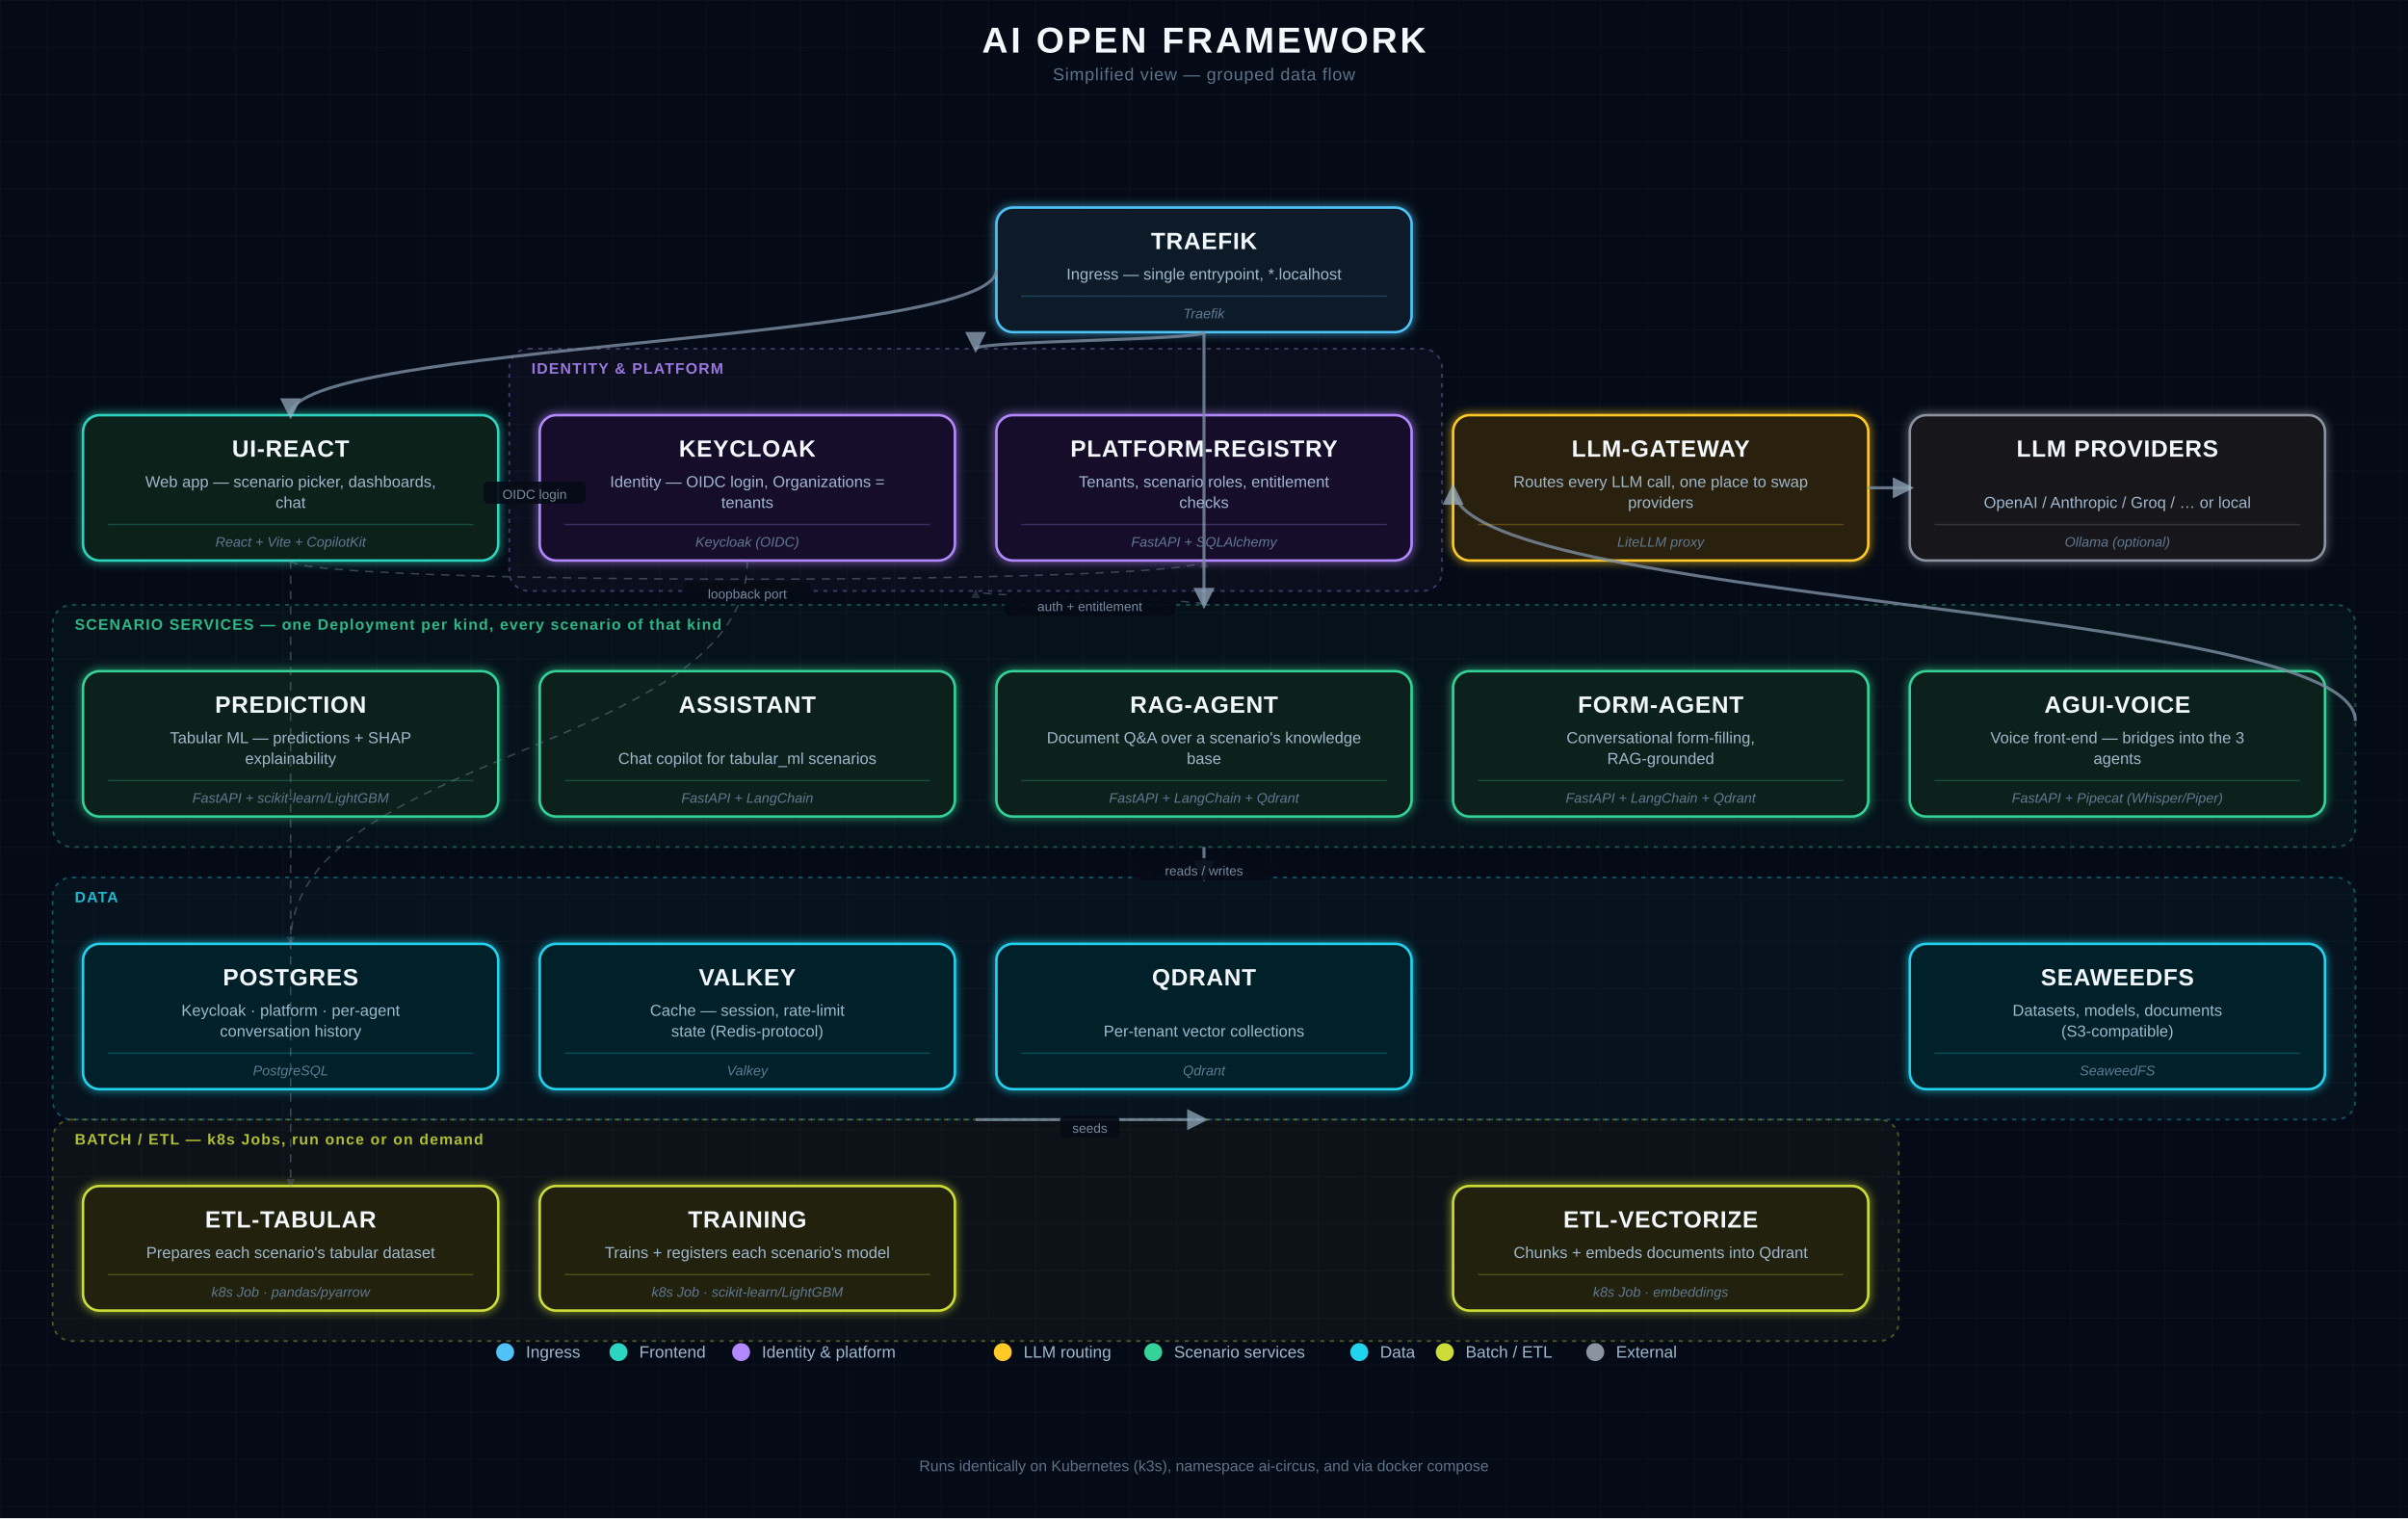
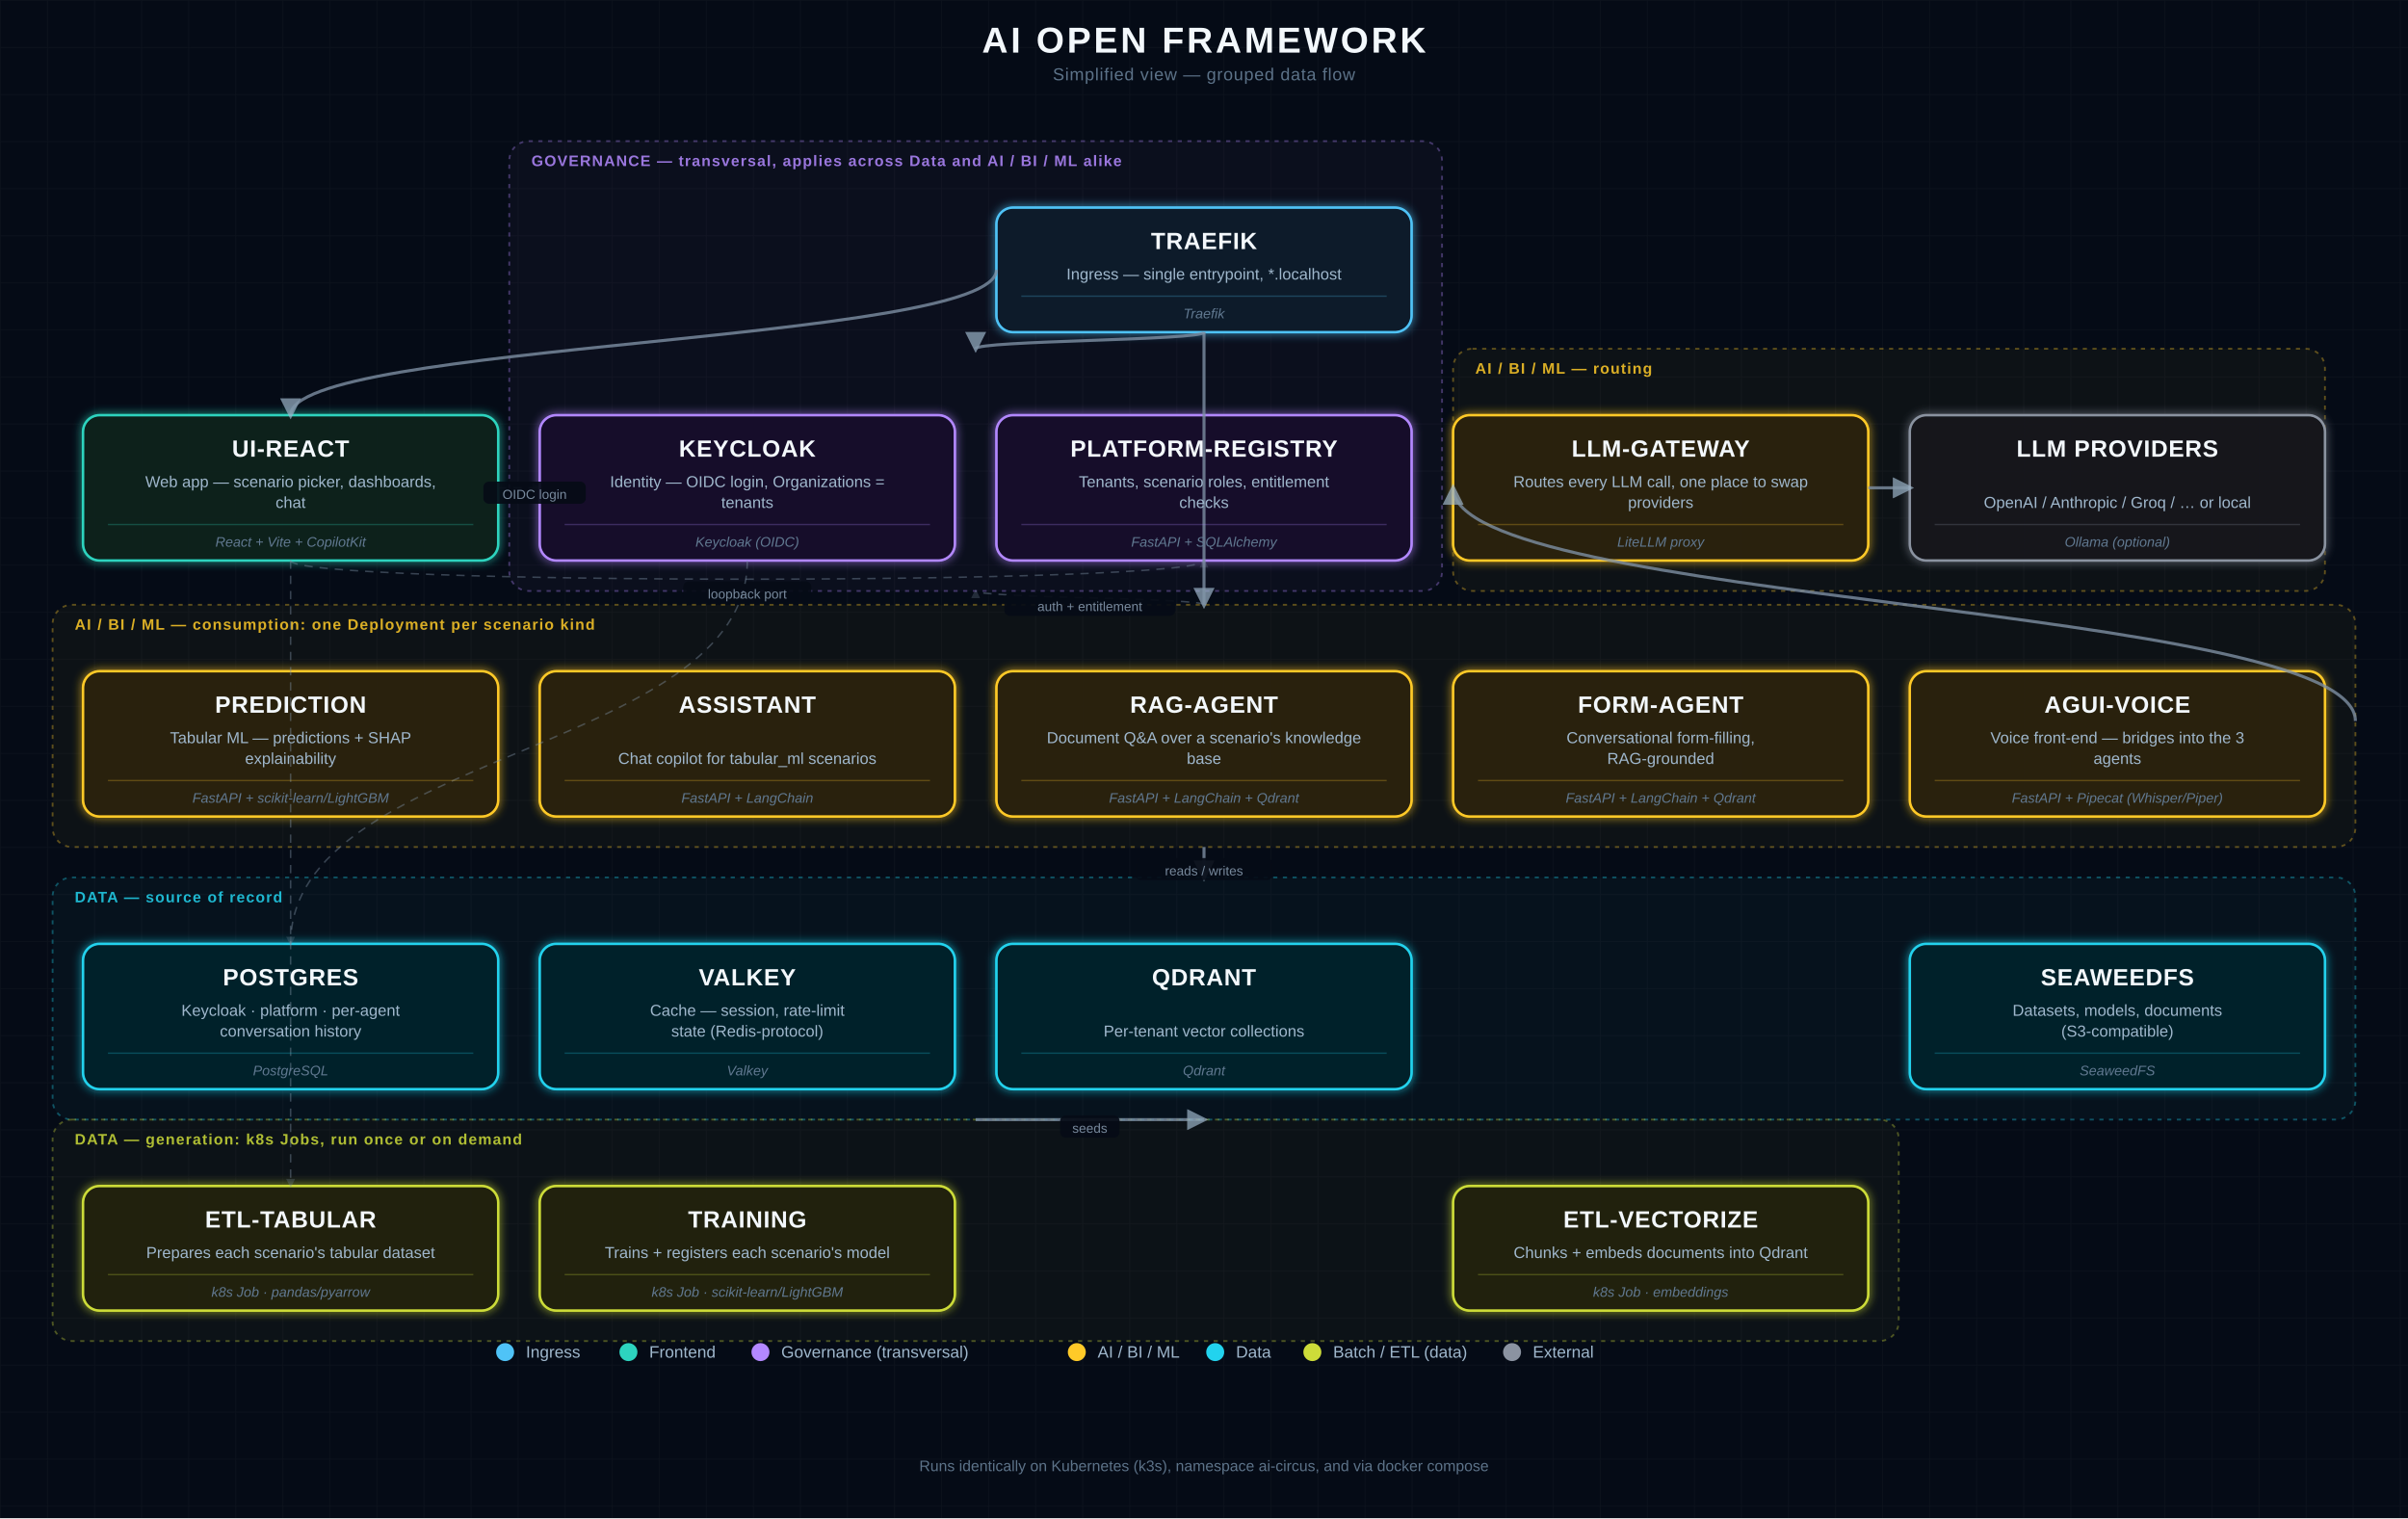
<svg xmlns="http://www.w3.org/2000/svg" width="1740" height="1097" viewBox="0 0 1740 1097">
  <defs>
    <filter id="glow" x="-40%" y="-40%" width="180%" height="180%">
      <feGaussianBlur in="SourceGraphic" stdDeviation="3.2" result="blur" />
      <feMerge>
        <feMergeNode in="blur" />
        <feMergeNode in="SourceGraphic" />
      </feMerge>
    </filter>
    <pattern id="grid" width="34" height="34" patternUnits="userSpaceOnUse">
      <path d="M 34 0 L 0 0 0 34" fill="none" stroke="rgba(255,255,255,0.035)" stroke-width="1" />
    </pattern>
    <marker id="arrow-primary" viewBox="0 0 10 10" refX="8" refY="5" markerWidth="7" markerHeight="7" orient="auto-start-reverse">
      <path d="M 0 0 L 10 5 L 0 10 z" fill="#9fb7cc" opacity="0.85" />
    </marker>
    <marker id="arrow-secondary" viewBox="0 0 10 10" refX="8" refY="5" markerWidth="6" markerHeight="6" orient="auto-start-reverse">
      <path d="M 0 0 L 10 5 L 0 10 z" fill="#7d8fa3" opacity="0.6" />
    </marker>
  </defs>
  <rect x="0" y="0" width="1740" height="1097" fill="#050b16" />
  <rect x="0" y="0" width="1740" height="1097" fill="url(#grid)" />
  <text x="870.0" y="38" text-anchor="middle" font-family="Arial, Helvetica, sans-serif" font-size="26" font-weight="800" letter-spacing="2" fill="#f3f8fc">AI OPEN FRAMEWORK</text>
  <text x="870.0" y="58" text-anchor="middle" font-family="Arial, Helvetica, sans-serif" font-size="12.5" letter-spacing="0.5" fill="#5c7288">Simplified view — grouped data flow</text>
-   <rect x="368" y="252" width="674" height="175" rx="14" fill="#b388ff" fill-opacity="0.035" stroke="#b388ff" stroke-opacity="0.35" stroke-width="1.3" stroke-dasharray="3 4" />
-   <text x="384" y="270" font-family="Arial, Helvetica, sans-serif" font-size="11" font-weight="700" letter-spacing="0.8" fill="#b388ff" fill-opacity="0.85">IDENTITY &amp; PLATFORM</text>
-   <rect x="38" y="437" width="1664" height="175" rx="14" fill="#34d399" fill-opacity="0.035" stroke="#34d399" stroke-opacity="0.35" stroke-width="1.3" stroke-dasharray="3 4" />
-   <text x="54" y="455" font-family="Arial, Helvetica, sans-serif" font-size="11" font-weight="700" letter-spacing="0.8" fill="#34d399" fill-opacity="0.85">SCENARIO SERVICES — one Deployment per kind, every scenario of that kind</text>
+   <rect x="368" y="102" width="674" height="325" rx="14" fill="#b388ff" fill-opacity="0.035" stroke="#b388ff" stroke-opacity="0.35" stroke-width="1.3" stroke-dasharray="3 4" />
+   <text x="384" y="120" font-family="Arial, Helvetica, sans-serif" font-size="11" font-weight="700" letter-spacing="0.8" fill="#b388ff" fill-opacity="0.85">GOVERNANCE — transversal, applies across Data and AI / BI / ML alike</text>
+   <rect x="1050" y="252" width="630" height="175" rx="14" fill="#ffca28" fill-opacity="0.035" stroke="#ffca28" stroke-opacity="0.35" stroke-width="1.3" stroke-dasharray="3 4" />
+   <text x="1066" y="270" font-family="Arial, Helvetica, sans-serif" font-size="11" font-weight="700" letter-spacing="0.8" fill="#ffca28" fill-opacity="0.85">AI / BI / ML — routing</text>
+   <rect x="38" y="437" width="1664" height="175" rx="14" fill="#ffca28" fill-opacity="0.035" stroke="#ffca28" stroke-opacity="0.35" stroke-width="1.3" stroke-dasharray="3 4" />
+   <text x="54" y="455" font-family="Arial, Helvetica, sans-serif" font-size="11" font-weight="700" letter-spacing="0.8" fill="#ffca28" fill-opacity="0.85">AI / BI / ML — consumption: one Deployment per scenario kind</text>
  <rect x="38" y="634" width="1664" height="175" rx="14" fill="#22d3ee" fill-opacity="0.035" stroke="#22d3ee" stroke-opacity="0.35" stroke-width="1.3" stroke-dasharray="3 4" />
-   <text x="54" y="652" font-family="Arial, Helvetica, sans-serif" font-size="11" font-weight="700" letter-spacing="0.8" fill="#22d3ee" fill-opacity="0.85">DATA</text>
+   <text x="54" y="652" font-family="Arial, Helvetica, sans-serif" font-size="11" font-weight="700" letter-spacing="0.8" fill="#22d3ee" fill-opacity="0.85">DATA — source of record</text>
  <rect x="38" y="809" width="1334" height="160" rx="14" fill="#cddc39" fill-opacity="0.035" stroke="#cddc39" stroke-opacity="0.35" stroke-width="1.3" stroke-dasharray="3 4" />
-   <text x="54" y="827" font-family="Arial, Helvetica, sans-serif" font-size="11" font-weight="700" letter-spacing="0.8" fill="#cddc39" fill-opacity="0.85">BATCH / ETL — k8s Jobs, run once or on demand</text>
+   <text x="54" y="827" font-family="Arial, Helvetica, sans-serif" font-size="11" font-weight="700" letter-spacing="0.8" fill="#cddc39" fill-opacity="0.85">DATA — generation: k8s Jobs, run once or on demand</text>
  <rect x="720" y="150" width="300" height="90" rx="12" fill="#0a1c2a" stroke="#4fc3f7" stroke-width="1.8" filter="url(#glow)" opacity="0.98" />
  <rect x="720" y="150" width="300" height="90" rx="12" fill="none" stroke="#4fc3f7" stroke-width="1.1" opacity="0.9" />
  <rect x="60" y="300" width="300" height="105" rx="12" fill="#08211d" stroke="#2dd4bf" stroke-width="1.8" filter="url(#glow)" opacity="0.98" />
  <rect x="60" y="300" width="300" height="105" rx="12" fill="none" stroke="#2dd4bf" stroke-width="1.1" opacity="0.9" />
  <rect x="390" y="300" width="300" height="105" rx="12" fill="#160f2b" stroke="#b388ff" stroke-width="1.8" filter="url(#glow)" opacity="0.98" />
  <rect x="390" y="300" width="300" height="105" rx="12" fill="none" stroke="#b388ff" stroke-width="1.1" opacity="0.9" />
  <rect x="720" y="300" width="300" height="105" rx="12" fill="#160f2b" stroke="#b388ff" stroke-width="1.8" filter="url(#glow)" opacity="0.98" />
  <rect x="720" y="300" width="300" height="105" rx="12" fill="none" stroke="#b388ff" stroke-width="1.1" opacity="0.9" />
  <rect x="1050" y="300" width="300" height="105" rx="12" fill="#2a2008" stroke="#ffca28" stroke-width="1.8" filter="url(#glow)" opacity="0.98" />
  <rect x="1050" y="300" width="300" height="105" rx="12" fill="none" stroke="#ffca28" stroke-width="1.1" opacity="0.9" />
  <rect x="1380" y="300" width="300" height="105" rx="12" fill="#14161c" stroke="#8b93a1" stroke-width="1.8" filter="url(#glow)" opacity="0.98" />
  <rect x="1380" y="300" width="300" height="105" rx="12" fill="none" stroke="#8b93a1" stroke-width="1.1" opacity="0.9" />
-   <rect x="60" y="485" width="300" height="105" rx="12" fill="#07211a" stroke="#34d399" stroke-width="1.8" filter="url(#glow)" opacity="0.98" />
-   <rect x="60" y="485" width="300" height="105" rx="12" fill="none" stroke="#34d399" stroke-width="1.1" opacity="0.9" />
-   <rect x="390" y="485" width="300" height="105" rx="12" fill="#07211a" stroke="#34d399" stroke-width="1.8" filter="url(#glow)" opacity="0.98" />
-   <rect x="390" y="485" width="300" height="105" rx="12" fill="none" stroke="#34d399" stroke-width="1.1" opacity="0.9" />
-   <rect x="720" y="485" width="300" height="105" rx="12" fill="#07211a" stroke="#34d399" stroke-width="1.8" filter="url(#glow)" opacity="0.98" />
-   <rect x="720" y="485" width="300" height="105" rx="12" fill="none" stroke="#34d399" stroke-width="1.1" opacity="0.9" />
-   <rect x="1050" y="485" width="300" height="105" rx="12" fill="#07211a" stroke="#34d399" stroke-width="1.8" filter="url(#glow)" opacity="0.98" />
-   <rect x="1050" y="485" width="300" height="105" rx="12" fill="none" stroke="#34d399" stroke-width="1.1" opacity="0.9" />
-   <rect x="1380" y="485" width="300" height="105" rx="12" fill="#07211a" stroke="#34d399" stroke-width="1.8" filter="url(#glow)" opacity="0.98" />
-   <rect x="1380" y="485" width="300" height="105" rx="12" fill="none" stroke="#34d399" stroke-width="1.1" opacity="0.9" />
+   <rect x="60" y="485" width="300" height="105" rx="12" fill="#2a2008" stroke="#ffca28" stroke-width="1.8" filter="url(#glow)" opacity="0.98" />
+   <rect x="60" y="485" width="300" height="105" rx="12" fill="none" stroke="#ffca28" stroke-width="1.1" opacity="0.9" />
+   <rect x="390" y="485" width="300" height="105" rx="12" fill="#2a2008" stroke="#ffca28" stroke-width="1.8" filter="url(#glow)" opacity="0.98" />
+   <rect x="390" y="485" width="300" height="105" rx="12" fill="none" stroke="#ffca28" stroke-width="1.1" opacity="0.9" />
+   <rect x="720" y="485" width="300" height="105" rx="12" fill="#2a2008" stroke="#ffca28" stroke-width="1.8" filter="url(#glow)" opacity="0.98" />
+   <rect x="720" y="485" width="300" height="105" rx="12" fill="none" stroke="#ffca28" stroke-width="1.1" opacity="0.9" />
+   <rect x="1050" y="485" width="300" height="105" rx="12" fill="#2a2008" stroke="#ffca28" stroke-width="1.8" filter="url(#glow)" opacity="0.98" />
+   <rect x="1050" y="485" width="300" height="105" rx="12" fill="none" stroke="#ffca28" stroke-width="1.1" opacity="0.9" />
+   <rect x="1380" y="485" width="300" height="105" rx="12" fill="#2a2008" stroke="#ffca28" stroke-width="1.8" filter="url(#glow)" opacity="0.98" />
+   <rect x="1380" y="485" width="300" height="105" rx="12" fill="none" stroke="#ffca28" stroke-width="1.1" opacity="0.9" />
  <rect x="60" y="682" width="300" height="105" rx="12" fill="#06232a" stroke="#22d3ee" stroke-width="1.8" filter="url(#glow)" opacity="0.98" />
  <rect x="60" y="682" width="300" height="105" rx="12" fill="none" stroke="#22d3ee" stroke-width="1.1" opacity="0.9" />
  <rect x="720" y="682" width="300" height="105" rx="12" fill="#06232a" stroke="#22d3ee" stroke-width="1.8" filter="url(#glow)" opacity="0.98" />
  <rect x="720" y="682" width="300" height="105" rx="12" fill="none" stroke="#22d3ee" stroke-width="1.1" opacity="0.9" />
  <rect x="390" y="682" width="300" height="105" rx="12" fill="#06232a" stroke="#22d3ee" stroke-width="1.8" filter="url(#glow)" opacity="0.98" />
  <rect x="390" y="682" width="300" height="105" rx="12" fill="none" stroke="#22d3ee" stroke-width="1.1" opacity="0.9" />
  <rect x="1380" y="682" width="300" height="105" rx="12" fill="#06232a" stroke="#22d3ee" stroke-width="1.8" filter="url(#glow)" opacity="0.98" />
  <rect x="1380" y="682" width="300" height="105" rx="12" fill="none" stroke="#22d3ee" stroke-width="1.1" opacity="0.9" />
  <rect x="60" y="857" width="300" height="90" rx="12" fill="#20220a" stroke="#cddc39" stroke-width="1.8" filter="url(#glow)" opacity="0.98" />
  <rect x="60" y="857" width="300" height="90" rx="12" fill="none" stroke="#cddc39" stroke-width="1.1" opacity="0.9" />
  <rect x="390" y="857" width="300" height="90" rx="12" fill="#20220a" stroke="#cddc39" stroke-width="1.8" filter="url(#glow)" opacity="0.98" />
  <rect x="390" y="857" width="300" height="90" rx="12" fill="none" stroke="#cddc39" stroke-width="1.1" opacity="0.9" />
  <rect x="1050" y="857" width="300" height="90" rx="12" fill="#20220a" stroke="#cddc39" stroke-width="1.8" filter="url(#glow)" opacity="0.98" />
  <rect x="1050" y="857" width="300" height="90" rx="12" fill="none" stroke="#cddc39" stroke-width="1.1" opacity="0.9" />
  <path d="M 720 195.0 C 720 247.5 210.0 247.5 210.0 300" fill="none" stroke="#7d8fa3" stroke-width="2.2" opacity="0.8" marker-end="url(#arrow-primary)" />
  <path d="M 870.0 240 C 870.0 246.0 705.0 246.0 705.0 252" fill="none" stroke="#7d8fa3" stroke-width="2.2" opacity="0.8" marker-end="url(#arrow-primary)" />
  <path d="M 870.0 240 C 870.0 338.5 870.0 338.5 870.0 437" fill="none" stroke="#7d8fa3" stroke-width="2.2" opacity="0.8" marker-end="url(#arrow-primary)" />
  <path d="M 360.0 352.5 C 360.0 352.5 390.0 352.5 390.0 352.5" fill="none" stroke="#7d8fa3" stroke-width="1.1" opacity="0.42" stroke-dasharray="6 5" marker-end="url(#arrow-secondary)" />
  <rect x="349.3" y="348.0" width="74.0" height="16" rx="4" fill="#050b16" opacity="0.92" />
  <text x="386.3" y="360.5" text-anchor="middle" font-family="Arial, Helvetica, sans-serif" font-size="9.5" fill="#7d8fa3" opacity="0.95">OIDC login</text>
  <path d="M 210.0 405 C 210.0 423 870.0 423 870.0 405" fill="none" stroke="#7d8fa3" stroke-width="1.1" opacity="0.42" stroke-dasharray="6 5" marker-end="url(#arrow-secondary)" />
  <rect x="493.7" y="420.0" width="92.6" height="16" rx="4" fill="#050b16" opacity="0.92" />
  <text x="540.0" y="432.5" text-anchor="middle" font-family="Arial, Helvetica, sans-serif" font-size="9.5" fill="#7d8fa3" opacity="0.95">loopback port</text>
  <path d="M 870.0 437 C 870.0 432.0 705.0 432.0 705.0 427" fill="none" stroke="#7d8fa3" stroke-width="1.1" opacity="0.42" stroke-dasharray="6 5" marker-end="url(#arrow-secondary)" />
  <rect x="725.7" y="429.0" width="123.6" height="16" rx="4" fill="#050b16" opacity="0.92" />
  <text x="787.5" y="441.5" text-anchor="middle" font-family="Arial, Helvetica, sans-serif" font-size="9.5" fill="#7d8fa3" opacity="0.95">auth + entitlement</text>
  <path d="M 1702.0 521 C 1702.0 436.75 1050 436.75 1050 352.5" fill="none" stroke="#7d8fa3" stroke-width="2.2" opacity="0.8" marker-end="url(#arrow-primary)" />
  <path d="M 1350 352.5 C 1350 352.5 1380 352.5 1380 352.5" fill="none" stroke="#7d8fa3" stroke-width="2.2" opacity="0.8" marker-end="url(#arrow-primary)" />
  <path d="M 870.0 612 C 870.0 623.0 870.0 623.0 870.0 634" fill="none" stroke="#7d8fa3" stroke-width="2.2" opacity="0.8" marker-end="url(#arrow-primary)" />
  <rect x="820.6" y="620.0" width="98.8" height="16" rx="4" fill="#050b16" opacity="0.92" />
  <text x="870.0" y="632.5" text-anchor="middle" font-family="Arial, Helvetica, sans-serif" font-size="9.5" fill="#7d8fa3" opacity="0.95">reads / writes</text>
  <path d="M 705.0 809 C 705.0 809.0 870.0 809.0 870.0 809" fill="none" stroke="#7d8fa3" stroke-width="2.2" opacity="0.8" marker-end="url(#arrow-primary)" />
  <rect x="766.0" y="806.0" width="43.0" height="16" rx="4" fill="#050b16" opacity="0.92" />
  <text x="787.5" y="818.5" text-anchor="middle" font-family="Arial, Helvetica, sans-serif" font-size="9.5" fill="#7d8fa3" opacity="0.95">seeds</text>
  <path d="M 540.0 405 C 540.0 543.5 210.0 543.5 210.0 682" fill="none" stroke="#7d8fa3" stroke-width="1.1" opacity="0.42" stroke-dasharray="6 5" marker-end="url(#arrow-secondary)" />
  <path d="M 210.0 405 C 210.0 631.0 210.0 631.0 210.0 857" fill="none" stroke="#7d8fa3" stroke-width="1.1" opacity="0.42" stroke-dasharray="6 5" marker-end="url(#arrow-secondary)" />
  <text x="870.0" y="180" text-anchor="middle" font-family="Arial, Helvetica, sans-serif" font-size="17" font-weight="700" letter-spacing="0.5" fill="#f3f8fc">TRAEFIK</text>
  <text x="870.0" y="202" text-anchor="middle" font-family="Arial, Helvetica, sans-serif" font-size="11.5" fill="#9fb7cc">Ingress — single entrypoint, *.localhost</text>
  <line x1="738" y1="214" x2="1002" y2="214" stroke="#4fc3f7" stroke-opacity="0.25" />
  <text x="870.0" y="230" text-anchor="middle" font-family="Arial, Helvetica, sans-serif" font-size="10" font-style="italic" fill="#607890">Traefik</text>
  <text x="210.0" y="330" text-anchor="middle" font-family="Arial, Helvetica, sans-serif" font-size="17" font-weight="700" letter-spacing="0.5" fill="#f3f8fc">UI-REACT</text>
  <text x="210.0" y="352" text-anchor="middle" font-family="Arial, Helvetica, sans-serif" font-size="11.5" fill="#9fb7cc">Web app — scenario picker, dashboards,</text>
  <text x="210.0" y="367" text-anchor="middle" font-family="Arial, Helvetica, sans-serif" font-size="11.5" fill="#9fb7cc">chat</text>
  <line x1="78" y1="379" x2="342" y2="379" stroke="#2dd4bf" stroke-opacity="0.25" />
  <text x="210.0" y="395" text-anchor="middle" font-family="Arial, Helvetica, sans-serif" font-size="10" font-style="italic" fill="#607890">React + Vite + CopilotKit</text>
  <text x="540.0" y="330" text-anchor="middle" font-family="Arial, Helvetica, sans-serif" font-size="17" font-weight="700" letter-spacing="0.5" fill="#f3f8fc">KEYCLOAK</text>
  <text x="540.0" y="352" text-anchor="middle" font-family="Arial, Helvetica, sans-serif" font-size="11.5" fill="#9fb7cc">Identity — OIDC login, Organizations =</text>
  <text x="540.0" y="367" text-anchor="middle" font-family="Arial, Helvetica, sans-serif" font-size="11.5" fill="#9fb7cc">tenants</text>
  <line x1="408" y1="379" x2="672" y2="379" stroke="#b388ff" stroke-opacity="0.25" />
  <text x="540.0" y="395" text-anchor="middle" font-family="Arial, Helvetica, sans-serif" font-size="10" font-style="italic" fill="#607890">Keycloak (OIDC)</text>
  <text x="870.0" y="330" text-anchor="middle" font-family="Arial, Helvetica, sans-serif" font-size="17" font-weight="700" letter-spacing="0.5" fill="#f3f8fc">PLATFORM-REGISTRY</text>
  <text x="870.0" y="352" text-anchor="middle" font-family="Arial, Helvetica, sans-serif" font-size="11.5" fill="#9fb7cc">Tenants, scenario roles, entitlement</text>
  <text x="870.0" y="367" text-anchor="middle" font-family="Arial, Helvetica, sans-serif" font-size="11.5" fill="#9fb7cc">checks</text>
  <line x1="738" y1="379" x2="1002" y2="379" stroke="#b388ff" stroke-opacity="0.25" />
  <text x="870.0" y="395" text-anchor="middle" font-family="Arial, Helvetica, sans-serif" font-size="10" font-style="italic" fill="#607890">FastAPI + SQLAlchemy</text>
  <text x="1200.0" y="330" text-anchor="middle" font-family="Arial, Helvetica, sans-serif" font-size="17" font-weight="700" letter-spacing="0.5" fill="#f3f8fc">LLM-GATEWAY</text>
  <text x="1200.0" y="352" text-anchor="middle" font-family="Arial, Helvetica, sans-serif" font-size="11.5" fill="#9fb7cc">Routes every LLM call, one place to swap</text>
  <text x="1200.0" y="367" text-anchor="middle" font-family="Arial, Helvetica, sans-serif" font-size="11.5" fill="#9fb7cc">providers</text>
  <line x1="1068" y1="379" x2="1332" y2="379" stroke="#ffca28" stroke-opacity="0.25" />
  <text x="1200.0" y="395" text-anchor="middle" font-family="Arial, Helvetica, sans-serif" font-size="10" font-style="italic" fill="#607890">LiteLLM proxy</text>
  <text x="1530.0" y="330" text-anchor="middle" font-family="Arial, Helvetica, sans-serif" font-size="17" font-weight="700" letter-spacing="0.5" fill="#f3f8fc">LLM PROVIDERS</text>
  <text x="1530.0" y="367" text-anchor="middle" font-family="Arial, Helvetica, sans-serif" font-size="11.5" fill="#9fb7cc">OpenAI / Anthropic / Groq / … or local</text>
  <line x1="1398" y1="379" x2="1662" y2="379" stroke="#8b93a1" stroke-opacity="0.25" />
  <text x="1530.0" y="395" text-anchor="middle" font-family="Arial, Helvetica, sans-serif" font-size="10" font-style="italic" fill="#607890">Ollama (optional)</text>
  <text x="210.0" y="515" text-anchor="middle" font-family="Arial, Helvetica, sans-serif" font-size="17" font-weight="700" letter-spacing="0.5" fill="#f3f8fc">PREDICTION</text>
  <text x="210.0" y="537" text-anchor="middle" font-family="Arial, Helvetica, sans-serif" font-size="11.5" fill="#9fb7cc">Tabular ML — predictions + SHAP</text>
  <text x="210.0" y="552" text-anchor="middle" font-family="Arial, Helvetica, sans-serif" font-size="11.5" fill="#9fb7cc">explainability</text>
-   <line x1="78" y1="564" x2="342" y2="564" stroke="#34d399" stroke-opacity="0.25" />
+   <line x1="78" y1="564" x2="342" y2="564" stroke="#ffca28" stroke-opacity="0.25" />
  <text x="210.0" y="580" text-anchor="middle" font-family="Arial, Helvetica, sans-serif" font-size="10" font-style="italic" fill="#607890">FastAPI + scikit-learn/LightGBM</text>
  <text x="540.0" y="515" text-anchor="middle" font-family="Arial, Helvetica, sans-serif" font-size="17" font-weight="700" letter-spacing="0.5" fill="#f3f8fc">ASSISTANT</text>
  <text x="540.0" y="552" text-anchor="middle" font-family="Arial, Helvetica, sans-serif" font-size="11.5" fill="#9fb7cc">Chat copilot for tabular_ml scenarios</text>
-   <line x1="408" y1="564" x2="672" y2="564" stroke="#34d399" stroke-opacity="0.25" />
+   <line x1="408" y1="564" x2="672" y2="564" stroke="#ffca28" stroke-opacity="0.25" />
  <text x="540.0" y="580" text-anchor="middle" font-family="Arial, Helvetica, sans-serif" font-size="10" font-style="italic" fill="#607890">FastAPI + LangChain</text>
  <text x="870.0" y="515" text-anchor="middle" font-family="Arial, Helvetica, sans-serif" font-size="17" font-weight="700" letter-spacing="0.5" fill="#f3f8fc">RAG-AGENT</text>
  <text x="870.0" y="537" text-anchor="middle" font-family="Arial, Helvetica, sans-serif" font-size="11.5" fill="#9fb7cc">Document Q&amp;A over a scenario's knowledge</text>
  <text x="870.0" y="552" text-anchor="middle" font-family="Arial, Helvetica, sans-serif" font-size="11.5" fill="#9fb7cc">base</text>
-   <line x1="738" y1="564" x2="1002" y2="564" stroke="#34d399" stroke-opacity="0.25" />
+   <line x1="738" y1="564" x2="1002" y2="564" stroke="#ffca28" stroke-opacity="0.25" />
  <text x="870.0" y="580" text-anchor="middle" font-family="Arial, Helvetica, sans-serif" font-size="10" font-style="italic" fill="#607890">FastAPI + LangChain + Qdrant</text>
  <text x="1200.0" y="515" text-anchor="middle" font-family="Arial, Helvetica, sans-serif" font-size="17" font-weight="700" letter-spacing="0.5" fill="#f3f8fc">FORM-AGENT</text>
  <text x="1200.0" y="537" text-anchor="middle" font-family="Arial, Helvetica, sans-serif" font-size="11.5" fill="#9fb7cc">Conversational form-filling,</text>
  <text x="1200.0" y="552" text-anchor="middle" font-family="Arial, Helvetica, sans-serif" font-size="11.5" fill="#9fb7cc">RAG-grounded</text>
-   <line x1="1068" y1="564" x2="1332" y2="564" stroke="#34d399" stroke-opacity="0.25" />
+   <line x1="1068" y1="564" x2="1332" y2="564" stroke="#ffca28" stroke-opacity="0.25" />
  <text x="1200.0" y="580" text-anchor="middle" font-family="Arial, Helvetica, sans-serif" font-size="10" font-style="italic" fill="#607890">FastAPI + LangChain + Qdrant</text>
  <text x="1530.0" y="515" text-anchor="middle" font-family="Arial, Helvetica, sans-serif" font-size="17" font-weight="700" letter-spacing="0.5" fill="#f3f8fc">AGUI-VOICE</text>
  <text x="1530.0" y="537" text-anchor="middle" font-family="Arial, Helvetica, sans-serif" font-size="11.5" fill="#9fb7cc">Voice front-end — bridges into the 3</text>
  <text x="1530.0" y="552" text-anchor="middle" font-family="Arial, Helvetica, sans-serif" font-size="11.5" fill="#9fb7cc">agents</text>
-   <line x1="1398" y1="564" x2="1662" y2="564" stroke="#34d399" stroke-opacity="0.25" />
+   <line x1="1398" y1="564" x2="1662" y2="564" stroke="#ffca28" stroke-opacity="0.25" />
  <text x="1530.0" y="580" text-anchor="middle" font-family="Arial, Helvetica, sans-serif" font-size="10" font-style="italic" fill="#607890">FastAPI + Pipecat (Whisper/Piper)</text>
  <text x="210.0" y="712" text-anchor="middle" font-family="Arial, Helvetica, sans-serif" font-size="17" font-weight="700" letter-spacing="0.5" fill="#f3f8fc">POSTGRES</text>
  <text x="210.0" y="734" text-anchor="middle" font-family="Arial, Helvetica, sans-serif" font-size="11.5" fill="#9fb7cc">Keycloak · platform · per-agent</text>
  <text x="210.0" y="749" text-anchor="middle" font-family="Arial, Helvetica, sans-serif" font-size="11.5" fill="#9fb7cc">conversation history</text>
  <line x1="78" y1="761" x2="342" y2="761" stroke="#22d3ee" stroke-opacity="0.25" />
  <text x="210.0" y="777" text-anchor="middle" font-family="Arial, Helvetica, sans-serif" font-size="10" font-style="italic" fill="#607890">PostgreSQL</text>
  <text x="870.0" y="712" text-anchor="middle" font-family="Arial, Helvetica, sans-serif" font-size="17" font-weight="700" letter-spacing="0.5" fill="#f3f8fc">QDRANT</text>
  <text x="870.0" y="749" text-anchor="middle" font-family="Arial, Helvetica, sans-serif" font-size="11.5" fill="#9fb7cc">Per-tenant vector collections</text>
  <line x1="738" y1="761" x2="1002" y2="761" stroke="#22d3ee" stroke-opacity="0.25" />
  <text x="870.0" y="777" text-anchor="middle" font-family="Arial, Helvetica, sans-serif" font-size="10" font-style="italic" fill="#607890">Qdrant</text>
  <text x="540.0" y="712" text-anchor="middle" font-family="Arial, Helvetica, sans-serif" font-size="17" font-weight="700" letter-spacing="0.5" fill="#f3f8fc">VALKEY</text>
  <text x="540.0" y="734" text-anchor="middle" font-family="Arial, Helvetica, sans-serif" font-size="11.5" fill="#9fb7cc">Cache — session, rate-limit</text>
  <text x="540.0" y="749" text-anchor="middle" font-family="Arial, Helvetica, sans-serif" font-size="11.5" fill="#9fb7cc">state (Redis-protocol)</text>
  <line x1="408" y1="761" x2="672" y2="761" stroke="#22d3ee" stroke-opacity="0.25" />
  <text x="540.0" y="777" text-anchor="middle" font-family="Arial, Helvetica, sans-serif" font-size="10" font-style="italic" fill="#607890">Valkey</text>
  <text x="1530.0" y="712" text-anchor="middle" font-family="Arial, Helvetica, sans-serif" font-size="17" font-weight="700" letter-spacing="0.5" fill="#f3f8fc">SEAWEEDFS</text>
  <text x="1530.0" y="734" text-anchor="middle" font-family="Arial, Helvetica, sans-serif" font-size="11.5" fill="#9fb7cc">Datasets, models, documents</text>
  <text x="1530.0" y="749" text-anchor="middle" font-family="Arial, Helvetica, sans-serif" font-size="11.5" fill="#9fb7cc">(S3-compatible)</text>
  <line x1="1398" y1="761" x2="1662" y2="761" stroke="#22d3ee" stroke-opacity="0.25" />
  <text x="1530.0" y="777" text-anchor="middle" font-family="Arial, Helvetica, sans-serif" font-size="10" font-style="italic" fill="#607890">SeaweedFS</text>
  <text x="210.0" y="887" text-anchor="middle" font-family="Arial, Helvetica, sans-serif" font-size="17" font-weight="700" letter-spacing="0.5" fill="#f3f8fc">ETL-TABULAR</text>
  <text x="210.0" y="909" text-anchor="middle" font-family="Arial, Helvetica, sans-serif" font-size="11.5" fill="#9fb7cc">Prepares each scenario's tabular dataset</text>
  <line x1="78" y1="921" x2="342" y2="921" stroke="#cddc39" stroke-opacity="0.25" />
  <text x="210.0" y="937" text-anchor="middle" font-family="Arial, Helvetica, sans-serif" font-size="10" font-style="italic" fill="#607890">k8s Job · pandas/pyarrow</text>
  <text x="540.0" y="887" text-anchor="middle" font-family="Arial, Helvetica, sans-serif" font-size="17" font-weight="700" letter-spacing="0.5" fill="#f3f8fc">TRAINING</text>
  <text x="540.0" y="909" text-anchor="middle" font-family="Arial, Helvetica, sans-serif" font-size="11.5" fill="#9fb7cc">Trains + registers each scenario's model</text>
  <line x1="408" y1="921" x2="672" y2="921" stroke="#cddc39" stroke-opacity="0.25" />
  <text x="540.0" y="937" text-anchor="middle" font-family="Arial, Helvetica, sans-serif" font-size="10" font-style="italic" fill="#607890">k8s Job · scikit-learn/LightGBM</text>
  <text x="1200.0" y="887" text-anchor="middle" font-family="Arial, Helvetica, sans-serif" font-size="17" font-weight="700" letter-spacing="0.5" fill="#f3f8fc">ETL-VECTORIZE</text>
  <text x="1200.0" y="909" text-anchor="middle" font-family="Arial, Helvetica, sans-serif" font-size="11.5" fill="#9fb7cc">Chunks + embeds documents into Qdrant</text>
  <line x1="1068" y1="921" x2="1332" y2="921" stroke="#cddc39" stroke-opacity="0.25" />
  <text x="1200.0" y="937" text-anchor="middle" font-family="Arial, Helvetica, sans-serif" font-size="10" font-style="italic" fill="#607890">k8s Job · embeddings</text>
  <circle cx="365.0" cy="977" r="6.5" fill="#4fc3f7" />
  <text x="380.0" y="981" font-family="Arial, Helvetica, sans-serif" font-size="12" fill="#9fb7cc">Ingress</text>
-   <circle cx="446.9" cy="977" r="6.5" fill="#2dd4bf" />
-   <text x="461.9" y="981" font-family="Arial, Helvetica, sans-serif" font-size="12" fill="#9fb7cc">Frontend</text>
-   <circle cx="535.5" cy="977" r="6.5" fill="#b388ff" />
-   <text x="550.5" y="981" font-family="Arial, Helvetica, sans-serif" font-size="12" fill="#9fb7cc">Identity &amp; platform</text>
-   <circle cx="724.6" cy="977" r="6.5" fill="#ffca28" />
-   <text x="739.6" y="981" font-family="Arial, Helvetica, sans-serif" font-size="12" fill="#9fb7cc">LLM routing</text>
-   <circle cx="833.3" cy="977" r="6.5" fill="#34d399" />
-   <text x="848.3" y="981" font-family="Arial, Helvetica, sans-serif" font-size="12" fill="#9fb7cc">Scenario services</text>
-   <circle cx="982.2" cy="977" r="6.5" fill="#22d3ee" />
-   <text x="997.2" y="981" font-family="Arial, Helvetica, sans-serif" font-size="12" fill="#9fb7cc">Data</text>
-   <circle cx="1044.0" cy="977" r="6.5" fill="#cddc39" />
-   <text x="1059.0" y="981" font-family="Arial, Helvetica, sans-serif" font-size="12" fill="#9fb7cc">Batch / ETL</text>
-   <circle cx="1152.7" cy="977" r="6.5" fill="#8b93a1" />
-   <text x="1167.7" y="981" font-family="Arial, Helvetica, sans-serif" font-size="12" fill="#9fb7cc">External</text>
+   <circle cx="454.1" cy="977" r="6.5" fill="#2dd4bf" />
+   <text x="469.1" y="981" font-family="Arial, Helvetica, sans-serif" font-size="12" fill="#9fb7cc">Frontend</text>
+   <circle cx="549.5" cy="977" r="6.5" fill="#b388ff" />
+   <text x="564.5" y="981" font-family="Arial, Helvetica, sans-serif" font-size="12" fill="#9fb7cc">Governance (transversal)</text>
+   <circle cx="778.1" cy="977" r="6.5" fill="#ffca28" />
+   <text x="793.1" y="981" font-family="Arial, Helvetica, sans-serif" font-size="12" fill="#9fb7cc">AI / BI / ML</text>
+   <circle cx="878.1" cy="977" r="6.5" fill="#22d3ee" />
+   <text x="893.1" y="981" font-family="Arial, Helvetica, sans-serif" font-size="12" fill="#9fb7cc">Data</text>
+   <circle cx="948.3" cy="977" r="6.5" fill="#cddc39" />
+   <text x="963.3" y="981" font-family="Arial, Helvetica, sans-serif" font-size="12" fill="#9fb7cc">Batch / ETL (data)</text>
+   <circle cx="1092.6" cy="977" r="6.5" fill="#8b93a1" />
+   <text x="1107.6" y="981" font-family="Arial, Helvetica, sans-serif" font-size="12" fill="#9fb7cc">External</text>
  <text x="870.0" y="1063" text-anchor="middle" font-family="Arial, Helvetica, sans-serif" font-size="11" fill="#5c7288">Runs identically on Kubernetes (k3s), namespace ai-circus, and via docker compose</text>
</svg>
